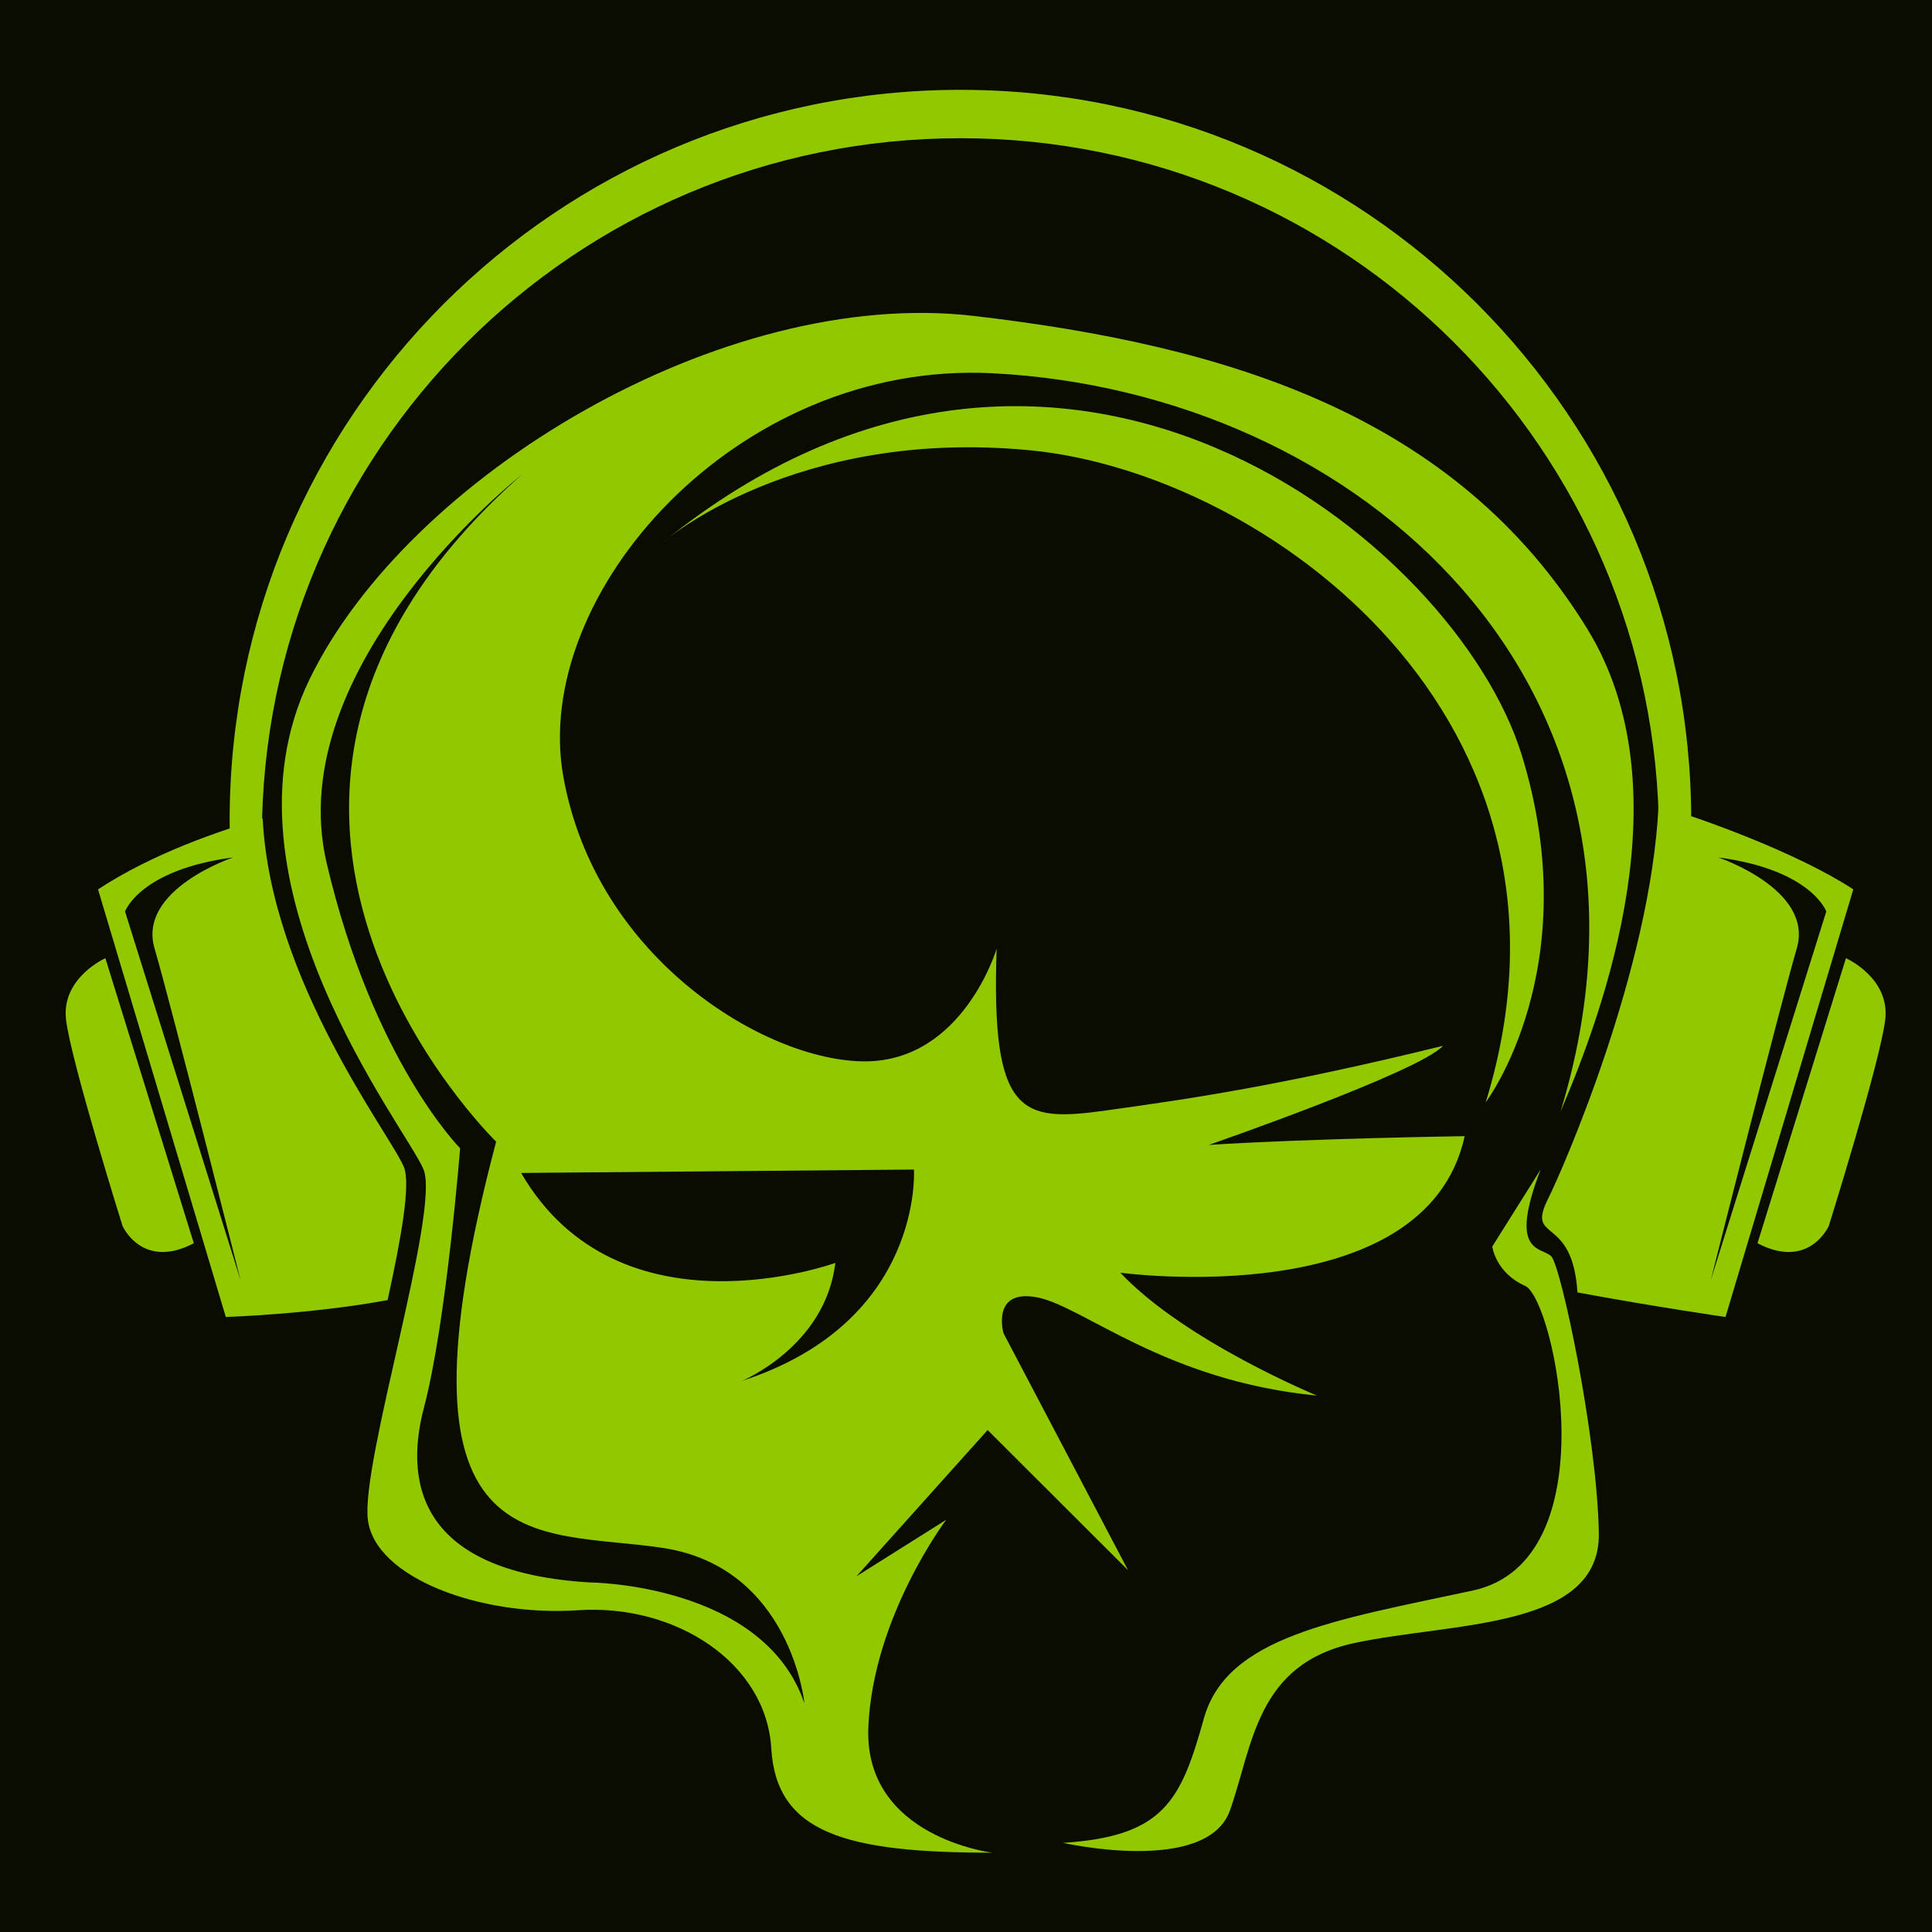
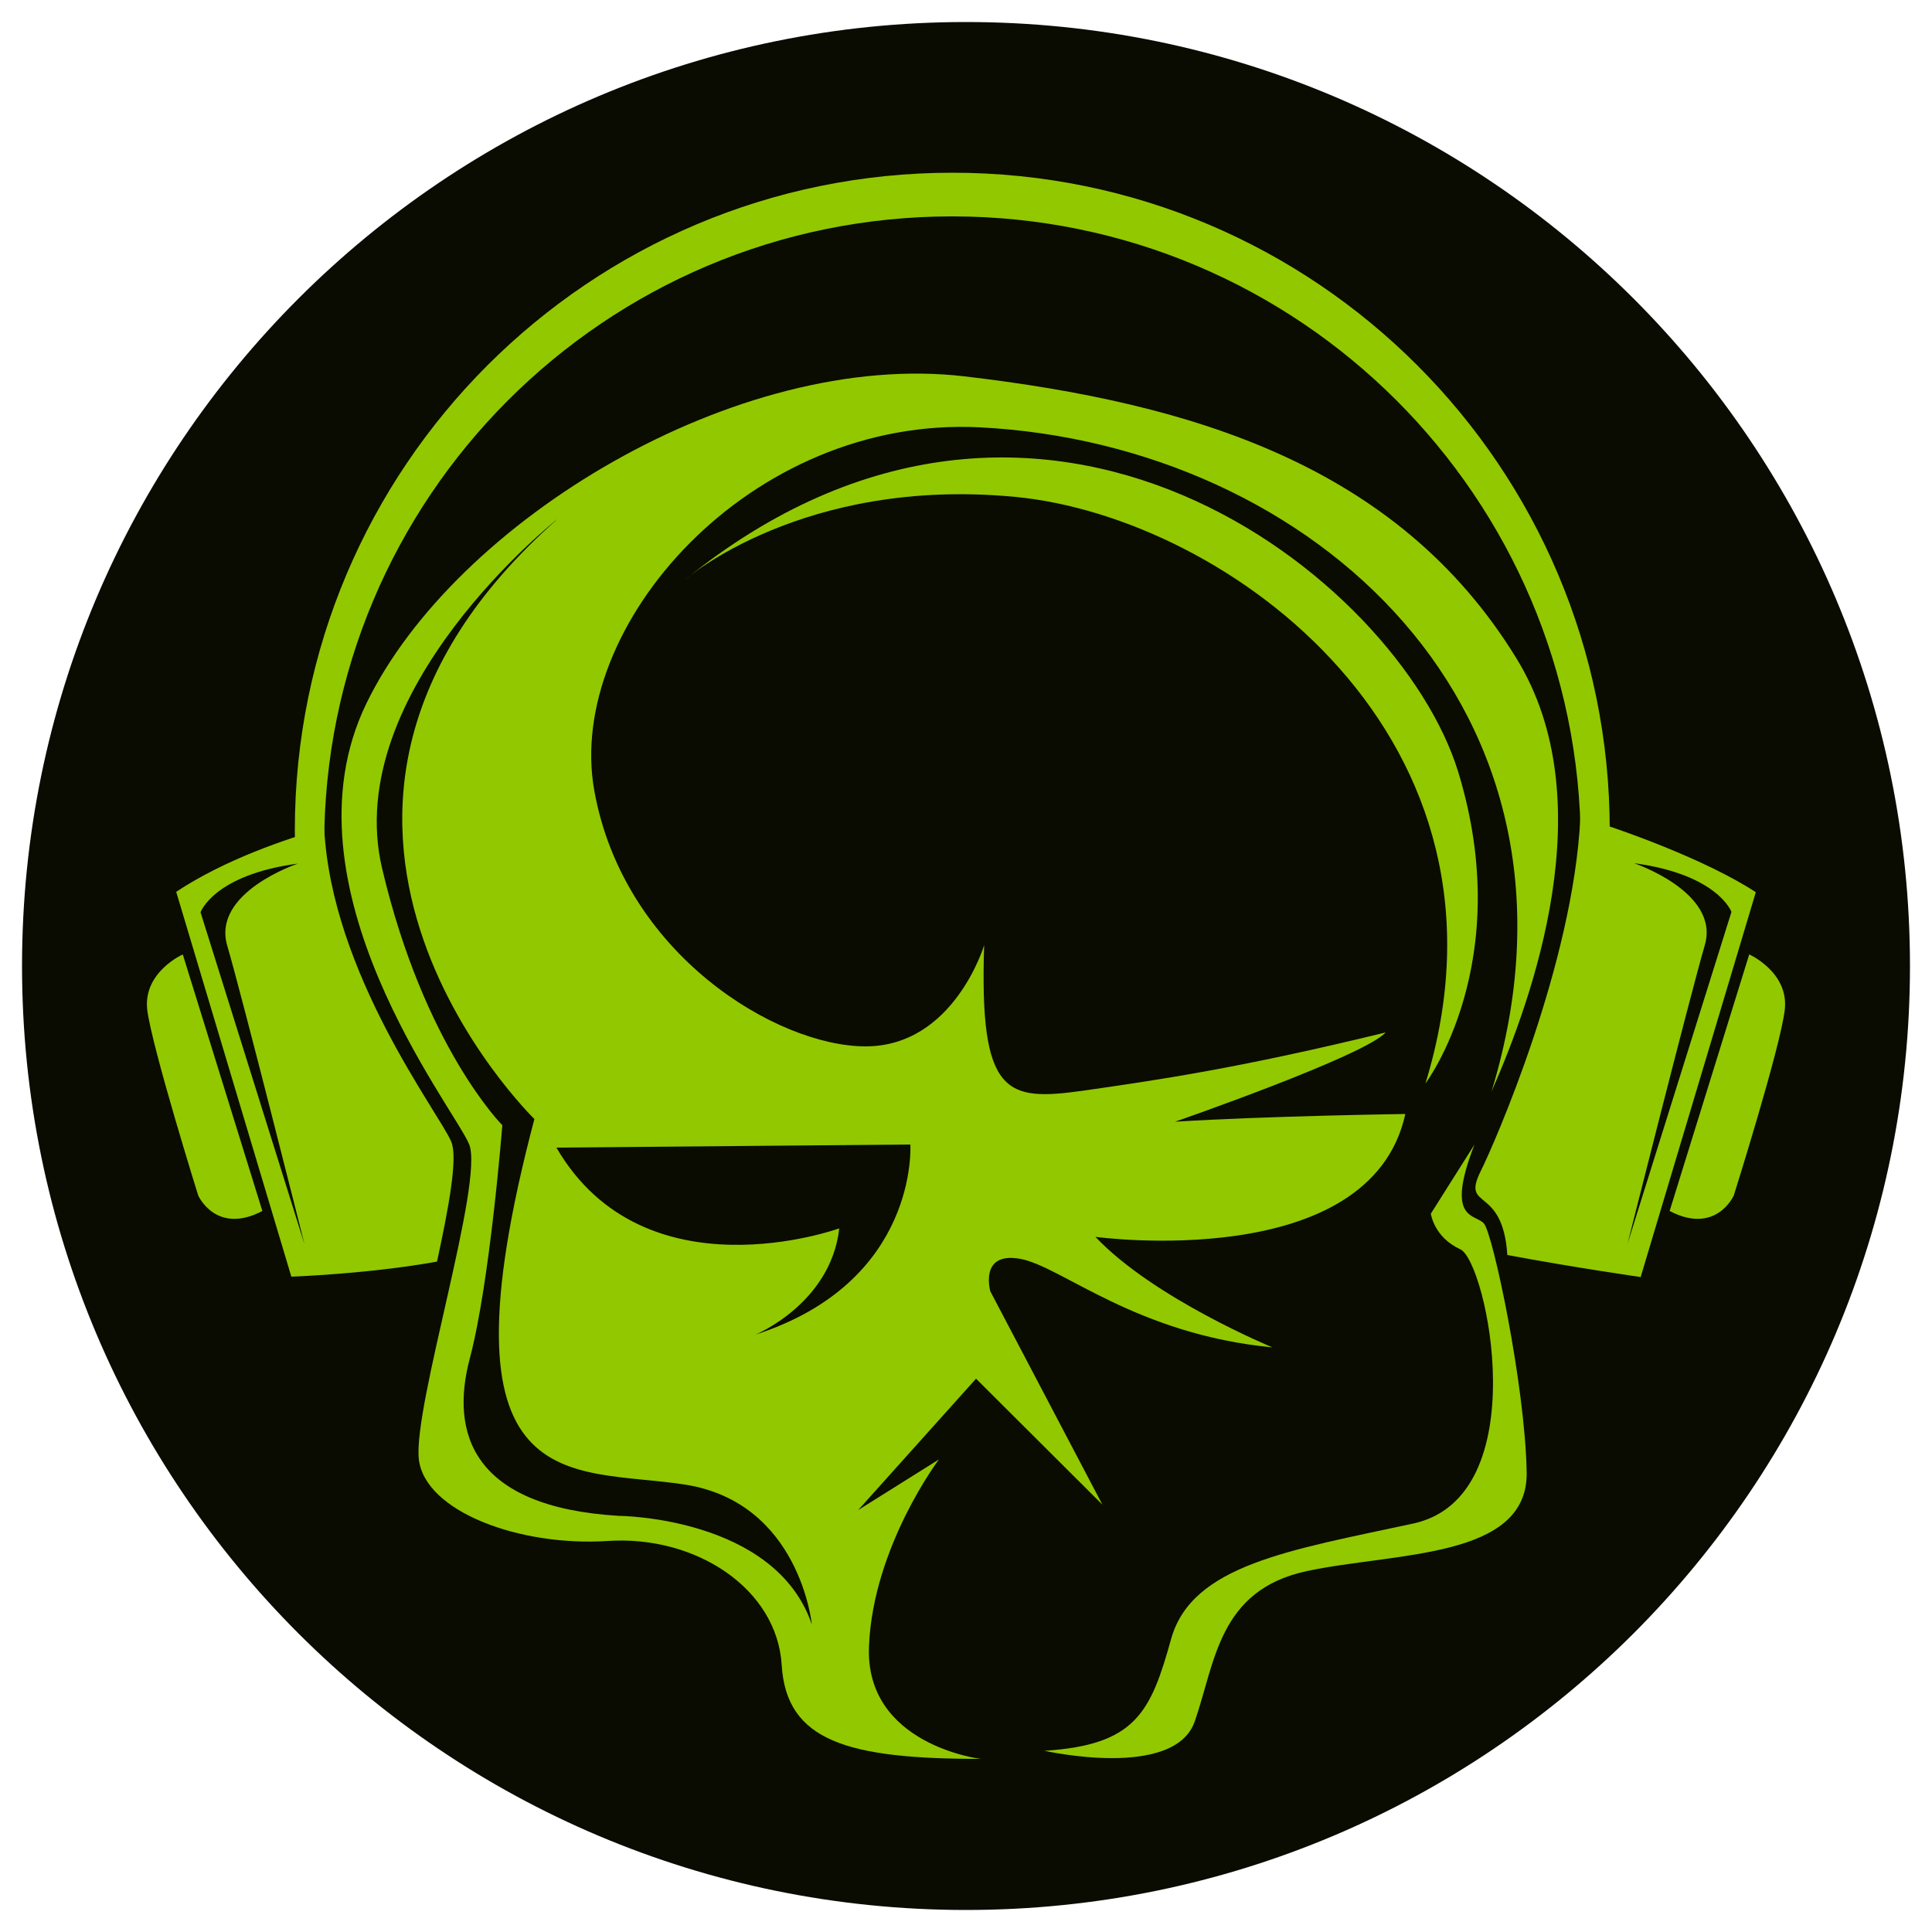
<svg xmlns="http://www.w3.org/2000/svg" version="1.1" id="Layer_1" x="0px" y="0px" viewBox="0 0 500 500" style="enable-background:new 0 0 500 500;" xml:space="preserve">
  <style type="text/css">
	.st0{fill:#0A0C01;}
	.st1{fill:#92C800;}
</style>
-   <rect x="-43" y="-35" class="st0" width="575" height="559" />
  <g>
+     <circle class="st0" cx="250" cy="250" r="244.3" />
    <g>
-       <path class="st1" d="M410.79,162.75c-34.17-55.57-93.49-73.36-158.69-80.98c-65.19-7.63-146.6,41.55-172.04,94.13    c-25.44,52.58,25.15,116.06,29.54,126.72c4.39,10.66-16.23,75.73-14.4,90.68c1.83,14.95,28.97,25.13,54.4,23.43    c25.44-1.7,48.7,13.75,50,35.71c1.3,21.95,19.12,27.04,57.28,27.04c0,0-33.4-3.95-32.15-32.57c1.25-28.61,20.15-53.59,20.15-53.59    l-23.21,14.61l33.93-37.84l36.34,36.28l-32.23-61.32c0,0-3.28-11.53,8.62-9.31c11.9,2.22,33.08,21.62,72.5,25.44    c0,0-34.22-14.09-50.88-31.8c0,0,79.01,10.74,89.11-35.34c0,0-39.48,0.57-66.22,2.26c0,0,54.47-18.88,60.59-25.63    c-42.36,10.37-65.53,13.71-87.29,16.73c-21.77,3.02-29.7,1.49-28.21-41.87c0,0-8.68,29.15-34.12,29.15    c-25.45,0-69.52-26.4-78.01-73.62c-8.49-47.22,44.8-107.86,111.08-104.46c94.97,4.87,180.55,80.86,146.98,191.1    c-0.18,0.03-0.39,0.07-0.01,0.03c0.29-0.07,0.16-0.05,0.01-0.03C415.32,260.87,436.04,203.83,410.79,162.75z M152.57,409.53    c-41.98-2.54-48.57-23.64-42.82-45.37c5.74-21.73,9.33-67,9.33-67s-22.47-22.47-34.53-73.75    c-12.06-51.27,50.48-100.56,50.48-100.56c-96.52,85.26-6.63,172.61-6.63,172.61c-29.25,110.67,10.18,100.06,43.26,105.16    c33.07,5.09,36.52,40.19,36.52,40.19C197.63,409.77,152.57,409.53,152.57,409.53z M236.53,302.68c0,0,2.54,39.43-44.52,54.69    c0,0,21.62-8.9,24.17-30.53c0,0-55.97,20.35-81.31-23.28L236.53,302.68z" />
-       <path class="st1" d="M398.71,302.68L386.2,322.6c0,0,0.85,6.78,8.48,10.17c7.63,3.4,22.05,71.23-13.57,78.87    c-35.61,7.63-63.61,11.87-69.54,33.07c-5.94,21.2-10.19,30.53-36.47,32.22c0,0,37.31,8.48,43.25-8.48    c5.94-16.96,6.81-37.83,32.23-43.25c25.41-5.42,63.65-3.49,63.2-28.46c-0.45-24.97-9.78-69.07-12.32-71.61    S390.23,324.72,398.71,302.68z" />
-       <path class="st1" d="M171.65,140.28c0,0,33.92-29.68,94.98-23.74c61.05,5.93,148.4,69.54,117.87,168.75    c0,0,26.29-34.77,9.33-89.89C376.87,140.28,274.25,57.18,171.65,140.28z" />
      <g>
-         <path class="st1" d="M104.51,301.98c-3.4-8.26-34.47-48.19-36.53-90.2c-10.85,3.09-28.4,9.05-42.61,18.39l33.07,110.67     c0,0,22.27-0.73,41.88-4.38C103.79,320.53,106.36,306.45,104.51,301.98z M32.36,235.89c0,0,3.82-10.81,27.99-13.99     c0,0-24.81,8.27-20.36,23.53c4.46,15.26,22.26,85.86,22.26,85.86L32.36,235.89z" />
-         <path class="st1" d="M27.27,247.98c0,0-11.44,5.09-10.18,15.9c1.28,10.81,14.63,53.42,14.63,53.42s5.09,11.45,18.44,4.45     L27.27,247.98z" />
+         <path class="st1" d="M392.4,170.3c-30.7-50-84.1-66-142.8-72.9c-58.7-6.9-131.9,37.4-154.8,84.7s22.6,104.4,26.6,114     c4,9.6-14.6,68.1-13,81.6c1.6,13.5,26.1,22.6,48.9,21.1c22.9-1.5,43.8,12.4,45,32.1c1.2,19.8,17.2,24.3,51.5,24.3     c0,0-30.1-3.6-28.9-29.3c1.1-25.7,18.1-48.2,18.1-48.2l-20.9,13.1l30.5-34l32.7,32.6l-29-55.2c0,0-3-10.4,7.8-8.4     c10.7,2,29.8,19.5,65.2,22.9c0,0-30.8-12.7-45.8-28.6c0,0,71.1,9.7,80.2-31.8c0,0-35.5,0.5-59.6,2c0,0,49-17,54.5-23.1     c-38.1,9.3-59,12.3-78.5,15.1c-19.6,2.7-26.7,1.3-25.4-37.7c0,0-7.8,26.2-30.7,26.2c-22.9,0-62.6-23.8-70.2-66.2     c-7.6-42.5,40.3-97.1,99.9-94c85.5,4.4,162.5,72.8,132.3,171.9c-0.2,0-0.4,0.1,0,0c0.3-0.1,0.1,0,0,0     C396.5,258.6,415.2,207.2,392.4,170.3z M160.1,392.3c-37.8-2.3-43.7-21.3-38.5-40.8c5.2-19.6,8.4-60.3,8.4-60.3     s-20.2-20.2-31.1-66.4c-10.9-46.1,45.4-90.5,45.4-90.5c-86.8,76.7-6,155.3-6,155.3c-26.3,99.6,9.2,90,38.9,94.6     c29.8,4.6,32.9,36.2,32.9,36.2C200.6,392.5,160.1,392.3,160.1,392.3z M235.6,296.2c0,0,2.3,35.5-40.1,49.2c0,0,19.5-8,21.7-27.5     c0,0-50.4,18.3-73.2-20.9L235.6,296.2z" />
+         <path class="st1" d="M381.6,296.2l-11.3,17.9c0,0,0.8,6.1,7.6,9.2c6.9,3.1,19.8,64.1-12.2,71c-32,6.9-57.2,10.7-62.6,29.8     c-5.3,19.1-9.2,27.5-32.8,29c0,0,33.6,7.6,38.9-7.6s6.1-34,29-38.9c22.9-4.9,57.3-3.1,56.9-25.6c-0.4-22.5-8.8-62.1-11.1-64.4     C381.8,314.1,373.9,316,381.6,296.2z" />
+         <path class="st1" d="M177.3,150c0,0,30.5-26.7,85.5-21.4c54.9,5.3,133.5,62.6,106.1,151.8c0,0,23.7-31.3,8.4-80.9     C361.9,150,269.6,75.3,177.3,150z" />
+         <g>
+           <path class="st1" d="M116.8,295.5c-3.1-7.4-31-43.4-32.9-81.2c-9.8,2.8-25.6,8.1-38.3,16.5l29.8,99.6c0,0,20-0.7,37.7-3.9      C116.2,312.2,118.5,299.6,116.8,295.5z M51.9,236.1c0,0,3.4-9.7,25.2-12.6c0,0-22.3,7.4-18.3,21.2c4,13.7,20,77.3,20,77.3      L51.9,236.1z" />
+           <path class="st1" d="M47.3,247c0,0-10.3,4.6-9.2,14.3c1.2,9.7,13.2,48.1,13.2,48.1s4.6,10.3,16.6,4L47.3,247z" />
+         </g>
+         <g>
+           <path class="st1" d="M409,211.5c-1.8,37.8-22.2,84.4-25.8,91.6c-5.1,10.3,5.7,3.4,6.9,21.7c17.7,3.3,34.5,5.7,34.5,5.7      l29.8-99.6C441.6,222.5,418.8,214.3,409,211.5z M421.2,321.9c0,0,16-63.5,20-77.3c4-13.7-18.3-21.2-18.3-21.2      c21.7,2.9,25.2,12.6,25.2,12.6L421.2,321.9z" />
+           <path class="st1" d="M452.7,247c0,0,10.3,4.6,9.2,14.3c-1.1,9.7-13.2,48.1-13.2,48.1s-4.6,10.3-16.6,4L452.7,247z" />
+         </g>
+         <path class="st1" d="M246.5,44.7c-94,0-170.2,76.2-170.2,170.2c0,2.4,0.1,4.7,0.2,7c1.6-0.6,3.2-1,5-1c0.3,0,0.6,0,0.9,0     c0.5-0.1,1-0.3,1.5-0.4c0-0.6,0-1.2,0-1.8C83.8,128.8,156.6,56,246.4,56c89.8,0,162.5,72.7,162.7,162.4c2.5,0.6,4.9,1.3,7.3,2.2     c0.1-1.9,0.2-3.8,0.2-5.7C416.6,120.9,340.5,44.7,246.5,44.7z" />
      </g>
-       <g>
-         <path class="st1" d="M429.23,208.55c-2.04,42.01-24.62,93.77-28.62,101.76c-5.71,11.45,6.37,3.82,7.63,24.17     c19.62,3.65,38.32,6.36,38.32,6.36l33.07-110.67C465.43,220.83,440.09,211.64,429.23,208.55z M442.75,331.29     c0,0,17.81-70.6,22.26-85.86c4.45-15.26-20.35-23.53-20.35-23.53c24.17,3.18,27.98,13.99,27.98,13.99L442.75,331.29z" />
-         <path class="st1" d="M477.73,247.98c0,0,11.45,5.09,10.17,15.9c-1.27,10.81-14.62,53.42-14.62,53.42s-5.09,11.45-18.44,4.45     L477.73,247.98z" />
-       </g>
-       <path class="st1" d="M248.56,23.25c-104.46,0-189.13,84.68-189.13,189.13c0,2.62,0.09,5.22,0.23,7.81    c1.73-0.64,3.57-1.06,5.52-1.11c0.33,0,0.66-0.04,0.98-0.05c0.56-0.13,1.11-0.3,1.66-0.45c-0.01-0.68-0.05-1.35-0.05-2.03    c0-99.85,80.93-180.78,180.78-180.78c99.77,0,180.65,80.8,180.79,180.54c2.79,0.67,5.5,1.5,8.15,2.46c0.09-2.12,0.2-4.24,0.2-6.39    C437.7,107.93,353.02,23.25,248.56,23.25z" />
    </g>
  </g>
</svg>
